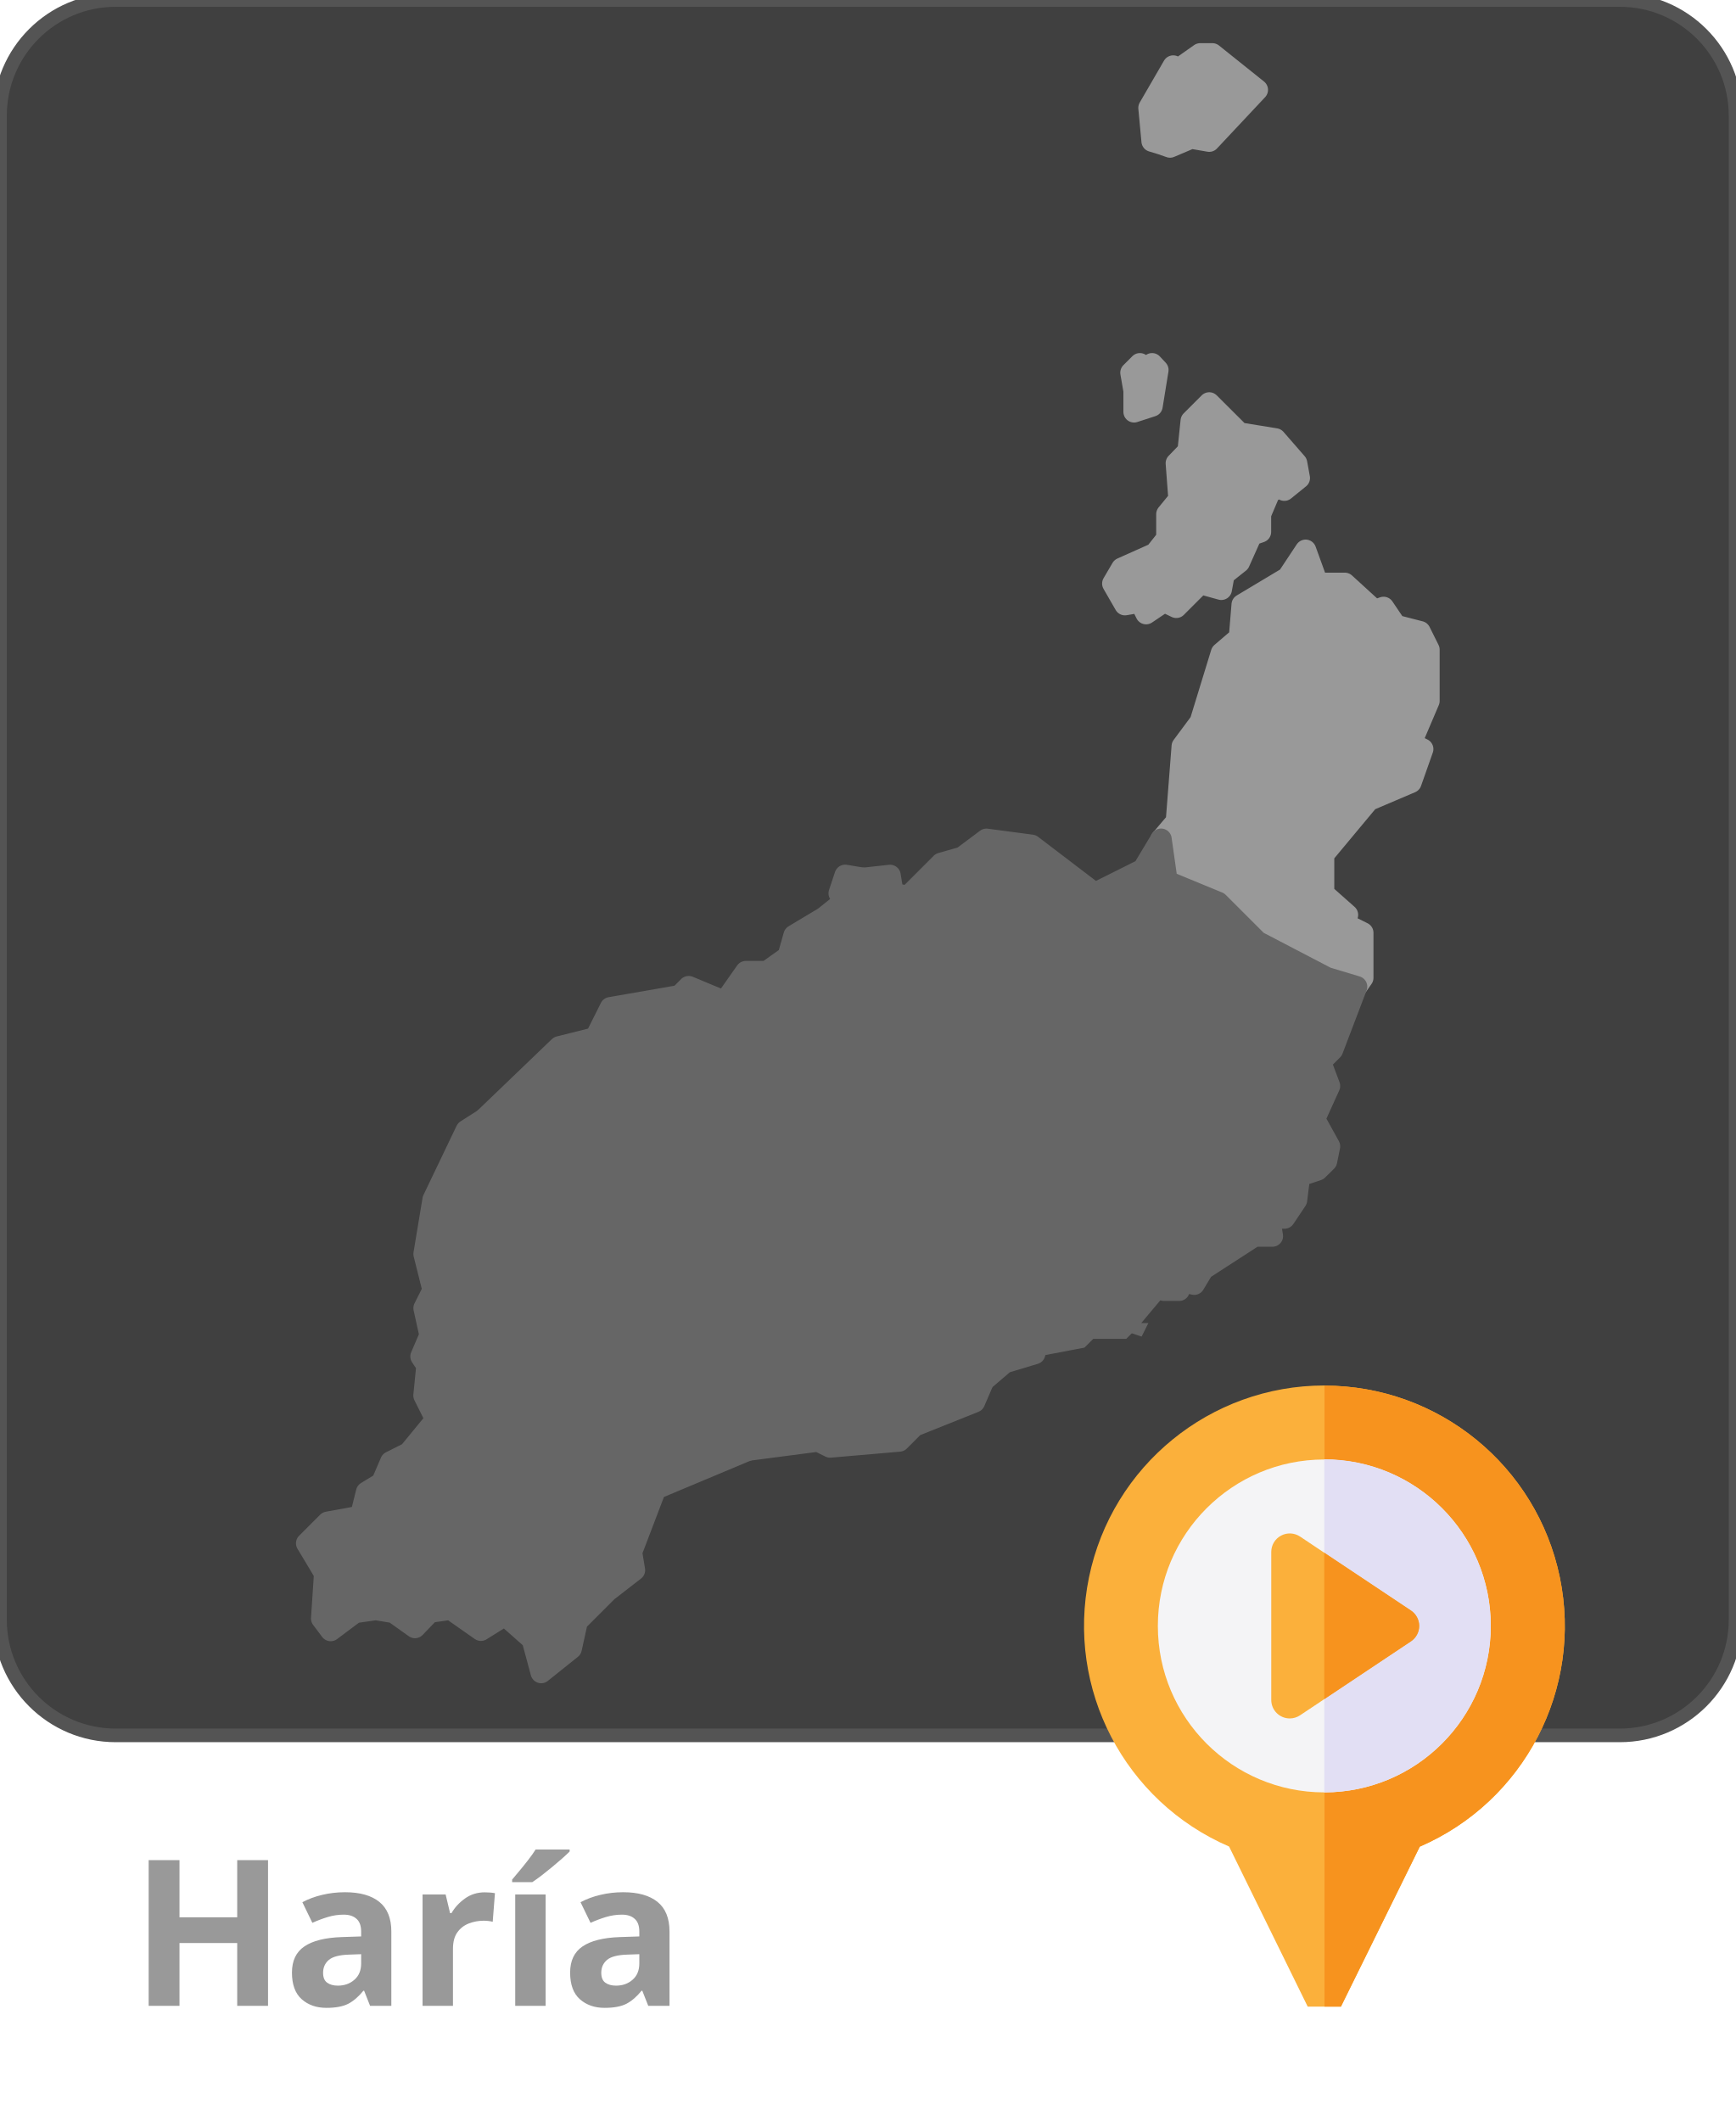
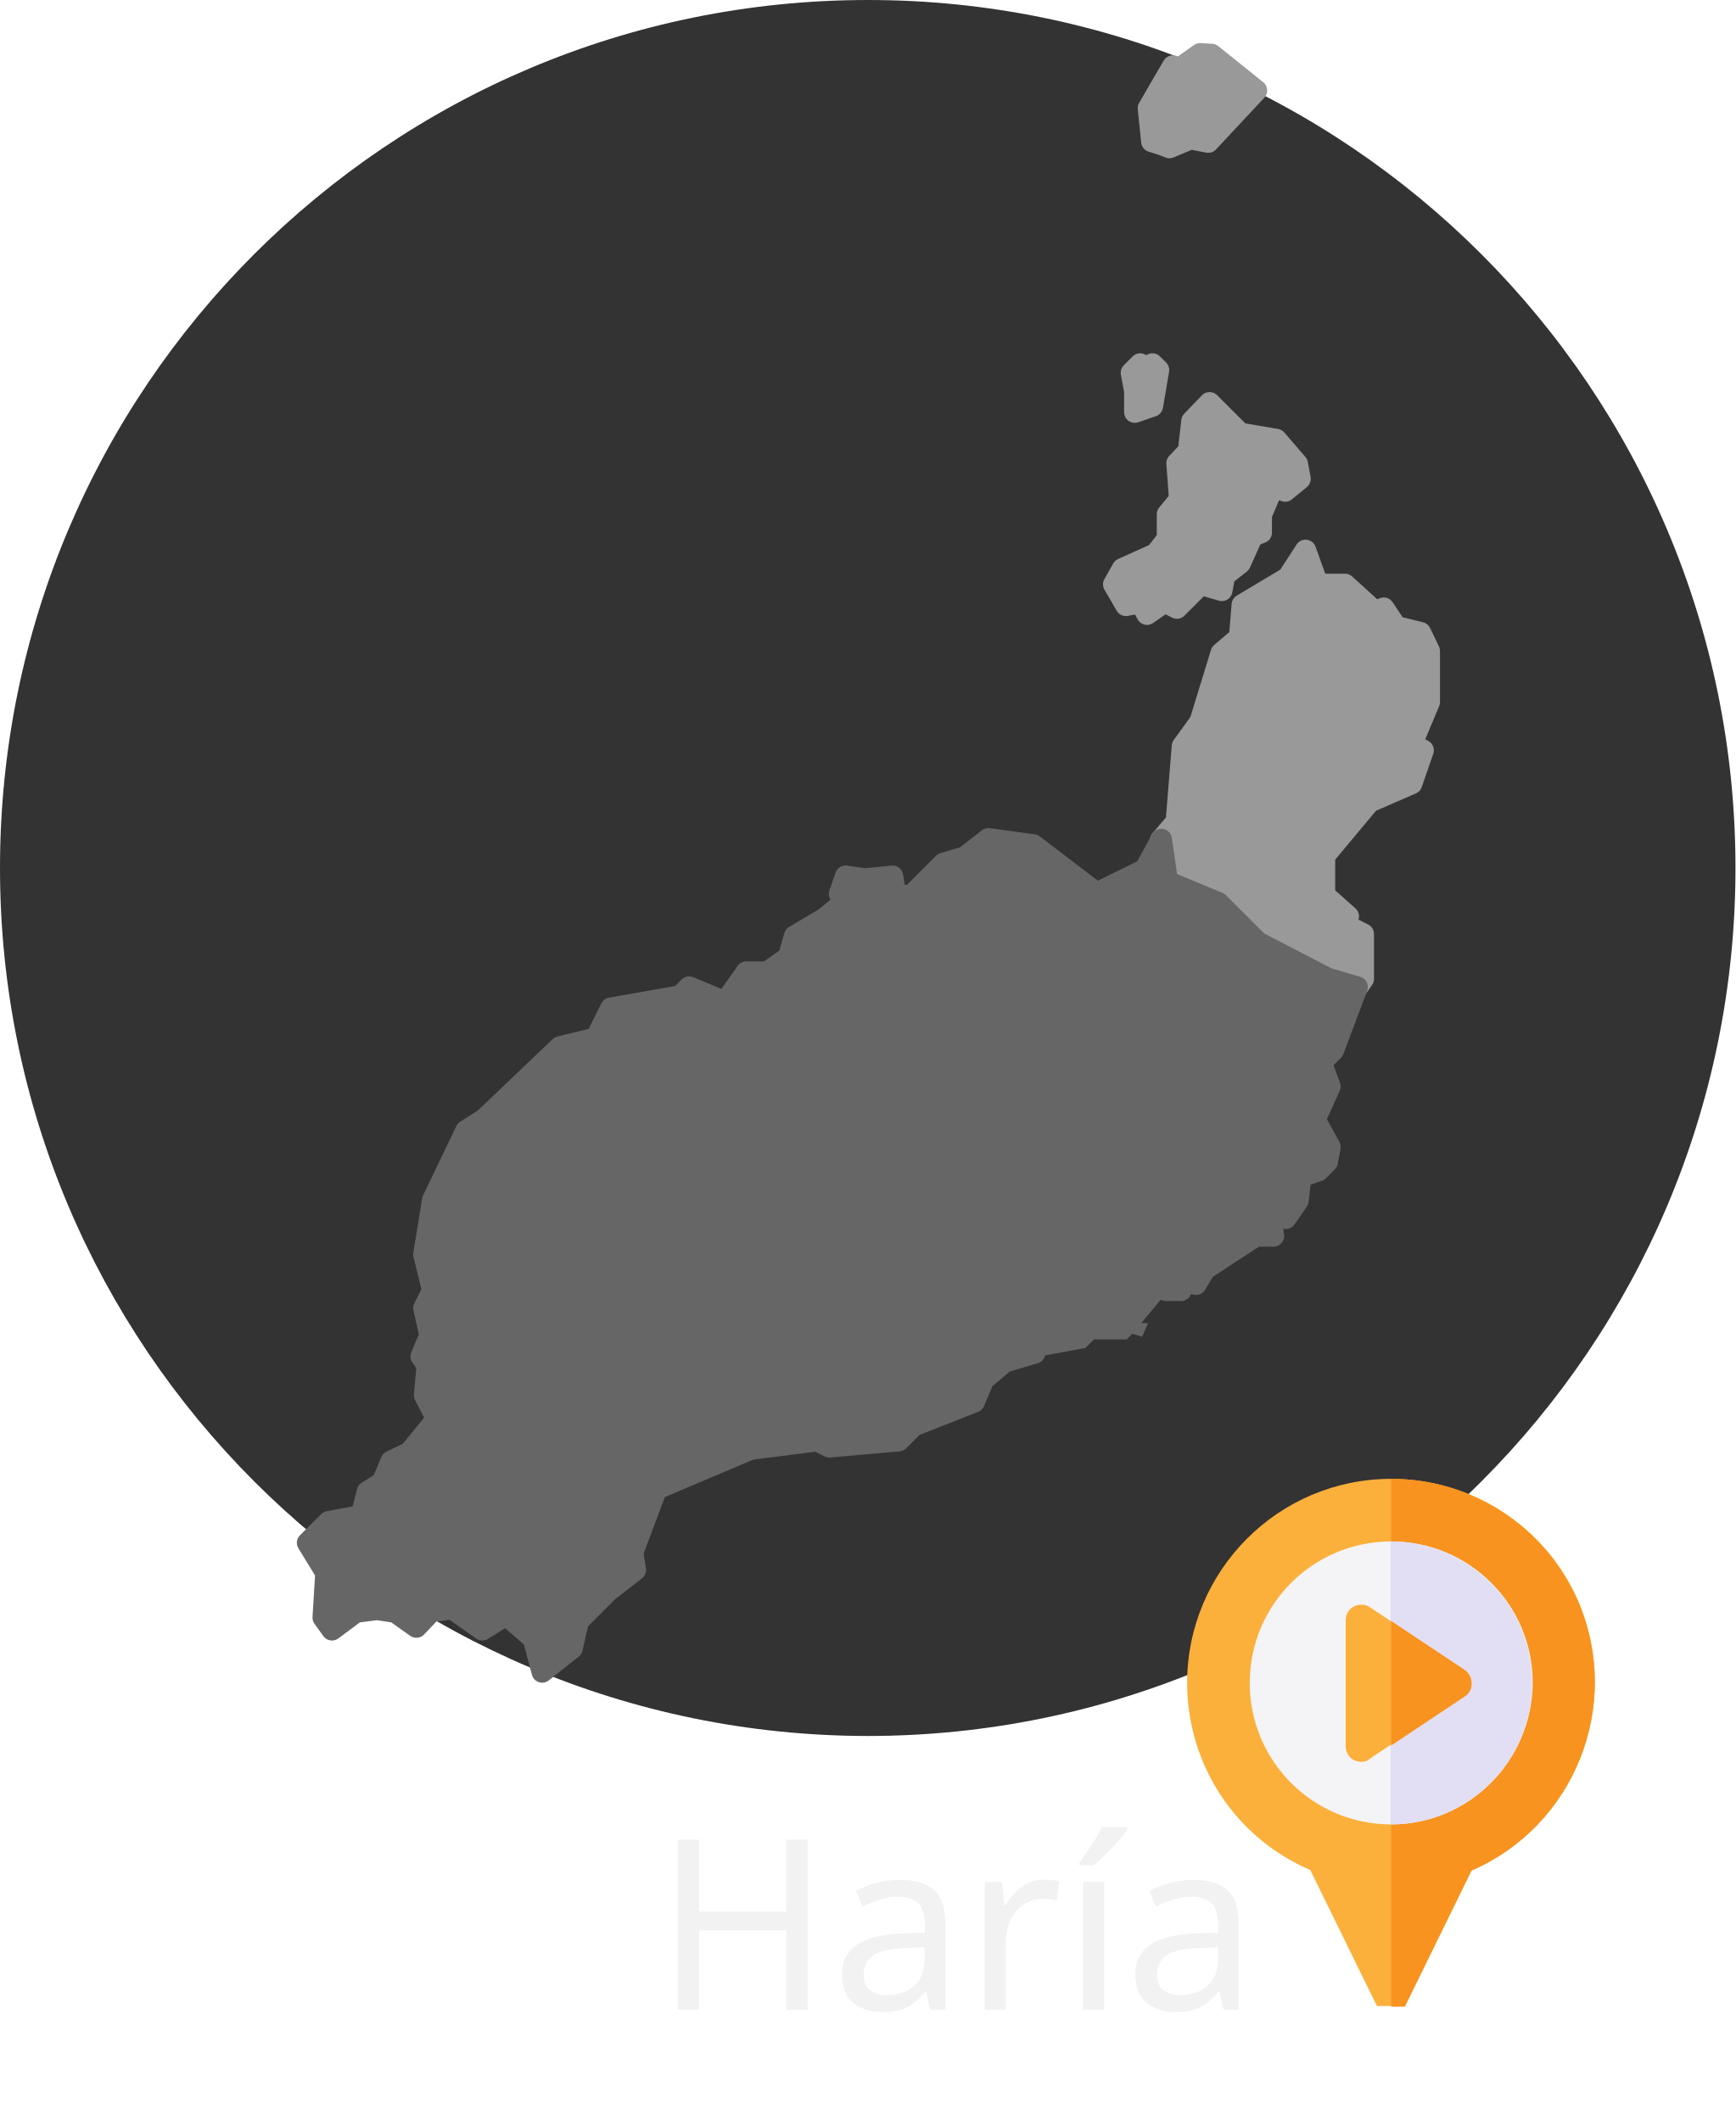
- <svg xmlns="http://www.w3.org/2000/svg" id="Municipios_de_la_provincia_de_Santa_Cruz_de_Tenerife" data-name="Municipios de la provincia de Santa Cruz de Tenerife" viewBox="0 0 255.12 311.81">
-   <defs>
-     <style>.cls-1{fill:#404040;stroke:#545454;stroke-width:2px;}.cls-1,.cls-2{stroke-miterlimit:10;}.cls-2,.cls-4{fill:#666;stroke:#666;}.cls-3,.cls-9{fill:#999;}.cls-3{stroke:#999;}.cls-3,.cls-4{stroke-linejoin:round;stroke-width:3.13px;}.cls-5{fill:#fbb03b;}.cls-6{fill:#f7931e;}.cls-7{fill:#f4f4f6;}.cls-8{fill:#e2dff4;}.cls-9{font-size:30px;font-family:ZillaSlab-SemiBold, Zilla Slab;font-weight:700;}.cls-10{letter-spacing:-0.01em;}</style>
-   </defs>
-   <rect class="cls-1" width="255.12" height="255.12" rx="17.01" ry="17.01" />
-   <path id="Arrecife" class="cls-2" d="M171.12,189.72,166.69,195H168l-.44.88-1.33-.44-.88.88H160.5l-1.33,1.33L152.1,199l-1.77-21.23h1.33l3.1.44,7.52-2.21.44,1.77.88-.44-.88,4,1.33,3.54,5.75,2.21Z" />
-   <path id="Haría" class="cls-3" d="M176.43,7.91l-3.11,2.19-.86-.4-3.57,6.16.46,4.9,1.32.4,1.32.46,3.11-1.32,2.65.46,7.08-7.55-6.62-5.3Zm-8.87,45.56-1.32,1.32.46,2.65v3.11l2.65-.86.86-5.3-.86-.92-.86.92Zm10.19,5.76-2.65,2.65-.46,4.43-1.73,1.79.4,5.3-1.79,2.19v3.57l-1.73,2.19-4.9,2.19-1.32,2.25,1.79,3.11,2.65-.46v.86l.46.92,2.65-1.79,1.79.86,3.51-3.51,3.11.86.4-2.19,2.25-1.79,1.79-4,1.32-.46V75.58l1.32-3.11,1.32-.86.86.46L191,70.28l-.4-2.19-3.11-3.57-5.3-.86Zm14.17,21.66-2.65,4-6.68,4-.4,4.84L179.54,96l-3.11,10.14-2.65,3.57-.86,11.06-2.25,2.65.86,6.16,7.55,3.11,5.76,5.76,10.19,5.3,4.38,1.32.92-1.32v-6.62l-2.65-1.32.4-1.32-3.51-3.11v-5.76l6.62-7.95,6.22-2.65,1.73-4.9-1.73-.86,2.65-6.22V95.51l-1.32-2.65-3.57-.92-1.79-2.65-1.32.46-4.38-4h-4Z" />
-   <path id="San_Bartolomé" data-name="San Bartolomé" class="cls-4" d="M128.21,168.49l2.65-.88,6.19,3.1,10.17.44,4.42,6.64h-1.33L152.1,199l-4.42,1.33-3.1,2.65-12.83-17.25-4.42-8.85-2.65-.44Z" />
-   <path id="Teguise" class="cls-4" d="M170.67,123.37l.88,6.19,7.52,3.1,5.75,5.75L195,143.72l4.42,1.33-3.54,9.29-1.77,1.77,1.33,3.54-2.21,4.87,2.21,4L195,170.7,193.68,172l-2.65.88-.44,3.54-1.77,2.65H186.6l.44,2.65h-2.65l-7.52,4.87-1.33,2.21-1.77-.44-.44,1.33h-2.21l-1.33-2.65L164,184.86l-1.33-3.54.88-4-.88.44-.44-1.77-7.52,2.21-3.1-.44-4.42-6.64-10.17-.44-6.19-3.1-2.65.88,3.54-15-.88-8.85-4-15.48,4-.44.44,2.65,2.21.44,4.87-4.87,3.1-.88,3.54-2.65,6.64.88,9.29,7.08,7.08-3.54Z" />
-   <path id="Tías" class="cls-4" d="M111.84,185.3l12.83-8.85,2.65.44,4.42,8.85L144.58,203l-1.33,3.1-8.85,3.54-2.21,2.21-10.17.88-1.77-.88-10.17,1.33L108.31,195Z" />
-   <path id="Tinajo" class="cls-4" d="M71.15,164.51l11.06-10.62,5.31-1.33,2.21-4.42,10.17-1.77,1.33-1.33,5.31,2.21,3.1-4.42h3.1l3.1-2.21.88-3.1,4.42-2.65,2.21-1.77h1.77l-1.77-1.77.88-2.65,2.65.44,4,15.48.88,8.85-3.54,15-3.54,8-12.83,8.85-18.14-4.87Z" />
-   <path id="Yaiza" class="cls-4" d="M71.15,164.51l22.56,15.93,18.14,4.87L108.31,195l1.77,18.14-13.71,5.75-3.54,9.29.44,2.65-4,3.1-4.42,4.42-.88,4-4.42,3.54L78.23,241l-4-3.54-3.54,2.21-4.42-3.1-3.1.44L61,239.27l-3.1-2.21-2.65-.44-3.1.44-3.54,2.65-1.33-1.77.44-6.64-2.65-4.42,3.1-3.1L53,222.9l.88-3.54L56.11,218l1.33-3.1,2.65-1.33,4-4.87-1.77-3.54.44-4.42-.88-1.33,1.33-3.1-.88-4,1.33-2.65-1.33-5.31,1.33-8,4.87-10.17Z" />
-   <path class="cls-5" d="M194.67,203.68a35.34,35.34,0,0,0-14,67.78L192.23,295h4.88l11.59-23.52a35.34,35.34,0,0,0-14-67.78Z" />
-   <path class="cls-6" d="M197.11,295l11.59-23.52a35.34,35.34,0,0,0-14-67.78V295Z" />
-   <path class="cls-7" d="M194.67,263.5A24.47,24.47,0,1,1,219.14,239,24.5,24.5,0,0,1,194.67,263.5Z" />
-   <path class="cls-8" d="M219.14,239a24.5,24.5,0,0,0-24.47-24.47V263.5A24.5,24.5,0,0,0,219.14,239Z" />
-   <path class="cls-5" d="M189.59,252.63a2.72,2.72,0,0,1-2.72-2.72V228.15a2.72,2.72,0,0,1,4.23-2.26l16.31,10.88a2.72,2.72,0,0,1,0,4.52L191.1,252.17a2.72,2.72,0,0,1-1.51.46Z" />
-   <path class="cls-6" d="M207.41,236.77l-12.75-8.5v21.52l12.75-8.5a2.72,2.72,0,0,0,0-4.52Z" />
-   <text class="cls-9" transform="translate(19.15 294.88)">
-     <tspan class="cls-10">H</tspan>
-     <tspan x="22.5" y="0">aría</tspan>
-   </text>
+ <svg xmlns="http://www.w3.org/2000/svg" version="1.1" id="Municipios_de_la_provincia_de_Santa_Cruz_de_Tenerife" x="0px" y="0px" viewBox="0 0 255.1 311.8" style="enable-background:new 0 0 255.1 311.8;" xml:space="preserve">
+   <style type="text/css">
+ 	.st0{fill:#333333;}
+ 	.st1{fill:#666666;stroke:#666666;stroke-miterlimit:10;}
+ 	.st2{fill:#999999;stroke:#999999;stroke-width:3.13;stroke-linejoin:round;}
+ 	.st3{fill:#666666;stroke:#666666;stroke-width:3.13;stroke-linejoin:round;}
+ 	.st4{fill:#FBB03B;}
+ 	.st5{fill:#F7931E;}
+ 	.st6{fill:#F4F4F6;}
+ 	.st7{fill:#E2DFF4;}
+ 	.st8{fill:#F2F2F2;}
+ 	.st9{font-family:'AachenBT-Roman';}
+ 	.st10{font-size:35px;}
+ </style>
+   <path class="st0" d="M127.6,0L127.6,0C198,0,255.1,57.1,255.1,127.6l0,0c0,70.4-57.1,127.6-127.6,127.6l0,0  C57.1,255.1,0,198,0,127.6l0,0C0,57.1,57.1,0,127.6,0z" />
+   <path id="Arrecife" class="st1" d="M171.1,189.7l-4.4,5.3h1.3l-0.4,0.9l-1.3-0.4l-0.9,0.9h-4.8l-1.3,1.3l-7.1,1.3l-1.8-21.2h1.3  l3.1,0.4l7.5-2.2l0.4,1.8l0.9-0.4l-0.9,4l1.3,3.5l5.8,2.2L171.1,189.7z" />
+   <path id="Haría" class="st2" d="M176.4,7.9l-3.1,2.2l-0.9-0.4l-3.6,6.2l0.5,4.9l1.3,0.4l1.3,0.5l3.1-1.3l2.6,0.5l7.1-7.6L178.1,8  L176.4,7.9z M167.6,53.5l-1.3,1.3l0.5,2.7v3.1l2.6-0.9l0.9-5.3l-0.9-0.9l-0.9,0.9L167.6,53.5z M177.8,59.2l-2.6,2.7l-0.5,4.4  l-1.7,1.8l0.4,5.3l-1.8,2.2v3.6l-1.7,2.2l-4.9,2.2l-1.3,2.3l1.8,3.1l2.6-0.5v0.9l0.5,0.9l2.6-1.8l1.8,0.9l3.5-3.5l3.1,0.9l0.4-2.2  l2.3-1.8l1.8-4l1.3-0.5v-2.6l1.3-3.1l1.3-0.9l0.9,0.5l2.2-1.8l-0.4-2.2l-3.1-3.6l-5.3-0.9L177.8,59.2z M191.9,80.9l-2.6,4l-6.7,4  l-0.4,4.8l-2.7,2.3l-3.1,10.1l-2.6,3.6l-0.9,11.1l-2.3,2.7l0.9,6.2l7.6,3.1l5.8,5.8l10.2,5.3l4.4,1.3l0.9-1.3v-6.6l-2.6-1.3l0.4-1.3  l-3.5-3.1v-5.8l6.6-7.9l6.2-2.7l1.7-4.9l-1.7-0.9l2.6-6.2v-7.5l-1.3-2.7l-3.6-0.9l-1.8-2.7l-1.3,0.5l-4.4-4h-4L191.9,80.9z" />
+   <path id="San_Bartolomé" class="st3" d="M128.2,168.5l2.6-0.9l6.2,3.1l10.2,0.4l4.4,6.6h-1.3l1.8,21.2l-4.4,1.3l-3.1,2.6  l-12.8-17.3l-4.4-8.9l-2.7-0.4L128.2,168.5z" />
+   <path id="Teguise" class="st3" d="M170.7,123.4l0.9,6.2l7.5,3.1l5.8,5.8l10.2,5.3l4.4,1.3l-3.5,9.3l-1.8,1.8l1.3,3.5l-2.2,4.9l2.2,4  l-0.4,2.2l-1.3,1.3l-2.6,0.9l-0.4,3.5l-1.8,2.6h-2.2l0.4,2.6h-2.6l-7.5,4.9l-1.3,2.2l-1.8-0.4l-0.4,1.3h-2.2l-1.3-2.6l-5.8-2.2  l-1.3-3.5l0.9-4l-0.9,0.4l-0.4-1.8l-7.5,2.2l-3.1-0.4l-4.4-6.6l-10.2-0.4l-6.2-3.1l-2.6,0.9l3.5-15l-0.9-8.9l-4-15.5l4-0.4l0.4,2.6  l2.2,0.4l4.9-4.9l3.1-0.9l3.5-2.7l6.6,0.9l9.3,7.1l7.1-3.5L170.7,123.4z" />
+   <path id="Tías" class="st3" d="M111.8,185.3l12.8-8.9l2.7,0.4l4.4,8.9l12.8,17.3l-1.3,3.1l-8.9,3.5l-2.2,2.2l-10.2,0.9l-1.8-0.9  l-10.2,1.3l-1.8-18.2L111.8,185.3z" />
+   <path id="Tinajo" class="st3" d="M71.2,164.5l11.1-10.6l5.3-1.3l2.2-4.4l10.2-1.8l1.3-1.3l5.3,2.2l3.1-4.4h3.1l3.1-2.2l0.9-3.1  l4.4-2.6l2.2-1.8h1.8l-1.8-1.8l0.9-2.6l2.7,0.4l4,15.5l0.9,8.9l-3.5,15l-3.5,8l-12.8,8.9L94,180.6L71.2,164.5z" />
+   <path id="Yaiza" class="st3" d="M71.2,164.5l22.6,15.9l18.1,4.9l-3.5,9.7l1.8,18.1l-13.7,5.8l-3.5,9.3l0.4,2.6l-4,3.1l-4.4,4.4  l-0.9,4l-4.4,3.5l-1.3-4.9l-4-3.5l-3.5,2.2l-4.4-3.1l-3.1,0.4l-2.2,2.3l-3.1-2.2l-2.7-0.4l-3.1,0.4l-3.5,2.6l-1.3-1.8l0.4-6.6  l-2.7-4.4l3.1-3.1l4.8-0.9l0.9-3.5l2.2-1.4l1.3-3.1l2.7-1.3l4-4.9l-1.8-3.5l0.4-4.4l-0.9-1.3l1.3-3.1l-0.9-4l1.3-2.6l-1.3-5.3l1.3-8  l4.9-10.2L71.2,164.5z" />
+   <g>
+     <path class="st4" d="M204.5,217.4c-16.6,0-30,13.5-30,30c0,12,7.1,22.8,18.1,27.5l9.8,20h4.1l9.8-20c15.2-6.6,22.2-24.3,15.7-39.5   C227.3,224.5,216.5,217.4,204.5,217.4L204.5,217.4z" />
+     <path class="st5" d="M206.5,295l9.8-20c15.2-6.6,22.2-24.3,15.7-39.5c-4.8-11-15.6-18.1-27.5-18.1V295H206.5z" />
+     <path class="st6" d="M204.5,268.2c-11.5,0-20.8-9.3-20.8-20.8c0-11.5,9.3-20.8,20.8-20.8s20.8,9.3,20.8,20.8   C225.2,258.9,215.9,268.2,204.5,268.2z" />
+     <path class="st7" d="M225.2,247.4c0-11.5-9.3-20.8-20.8-20.8v41.6C215.9,268.2,225.2,258.9,225.2,247.4z" />
+     <path class="st4" d="M200.1,259c-1.3,0-2.3-1-2.3-2.3l0,0v-18.5c0-1.3,1-2.3,2.3-2.3c0.5,0,0.9,0.1,1.3,0.4l13.9,9.2   c1.1,0.7,1.3,2.1,0.6,3.2c-0.2,0.3-0.4,0.5-0.6,0.6l-13.9,9.2C201,258.9,200.6,259,200.1,259L200.1,259z" />
+     <path class="st5" d="M215.3,245.5l-10.8-7.2v18.3l10.8-7.2c1.1-0.7,1.3-2.1,0.6-3.2C215.7,245.9,215.5,245.7,215.3,245.5z" />
+   </g>
+   <text transform="matrix(1 0 0 1 96.2169 295.4316)" class="st8 st9 st10">Haría</text>
</svg>
